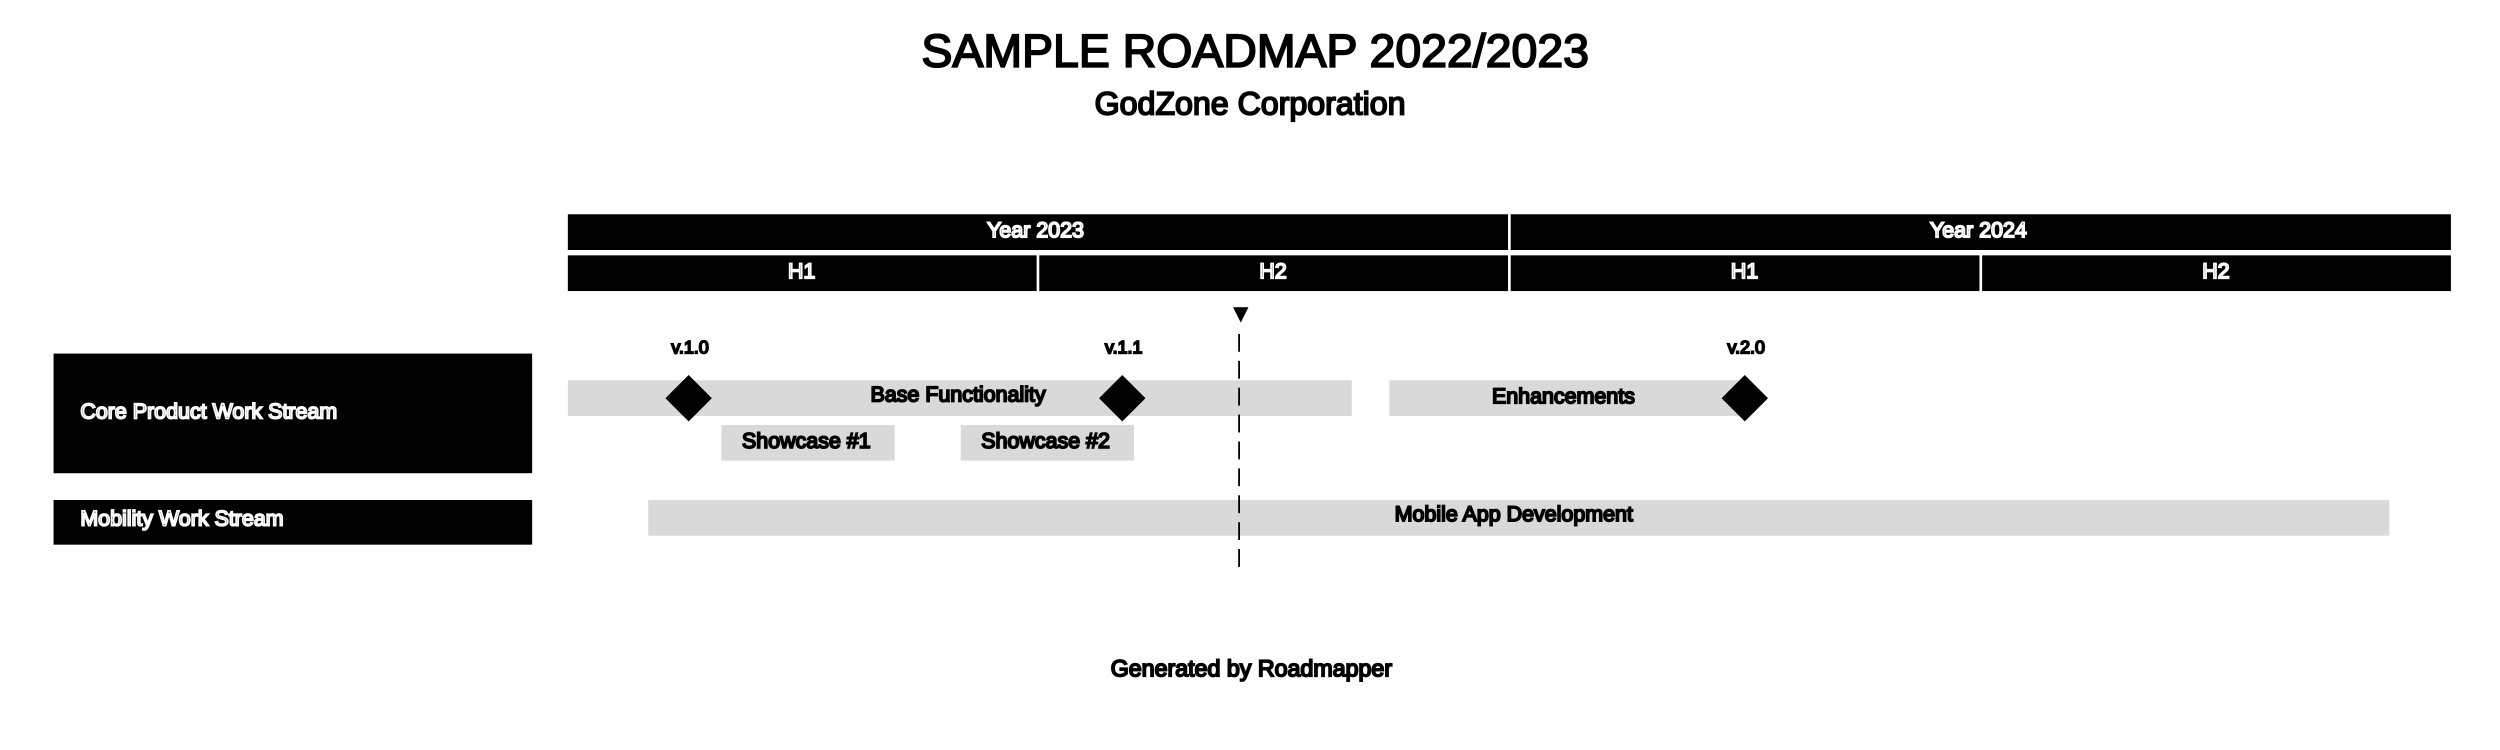
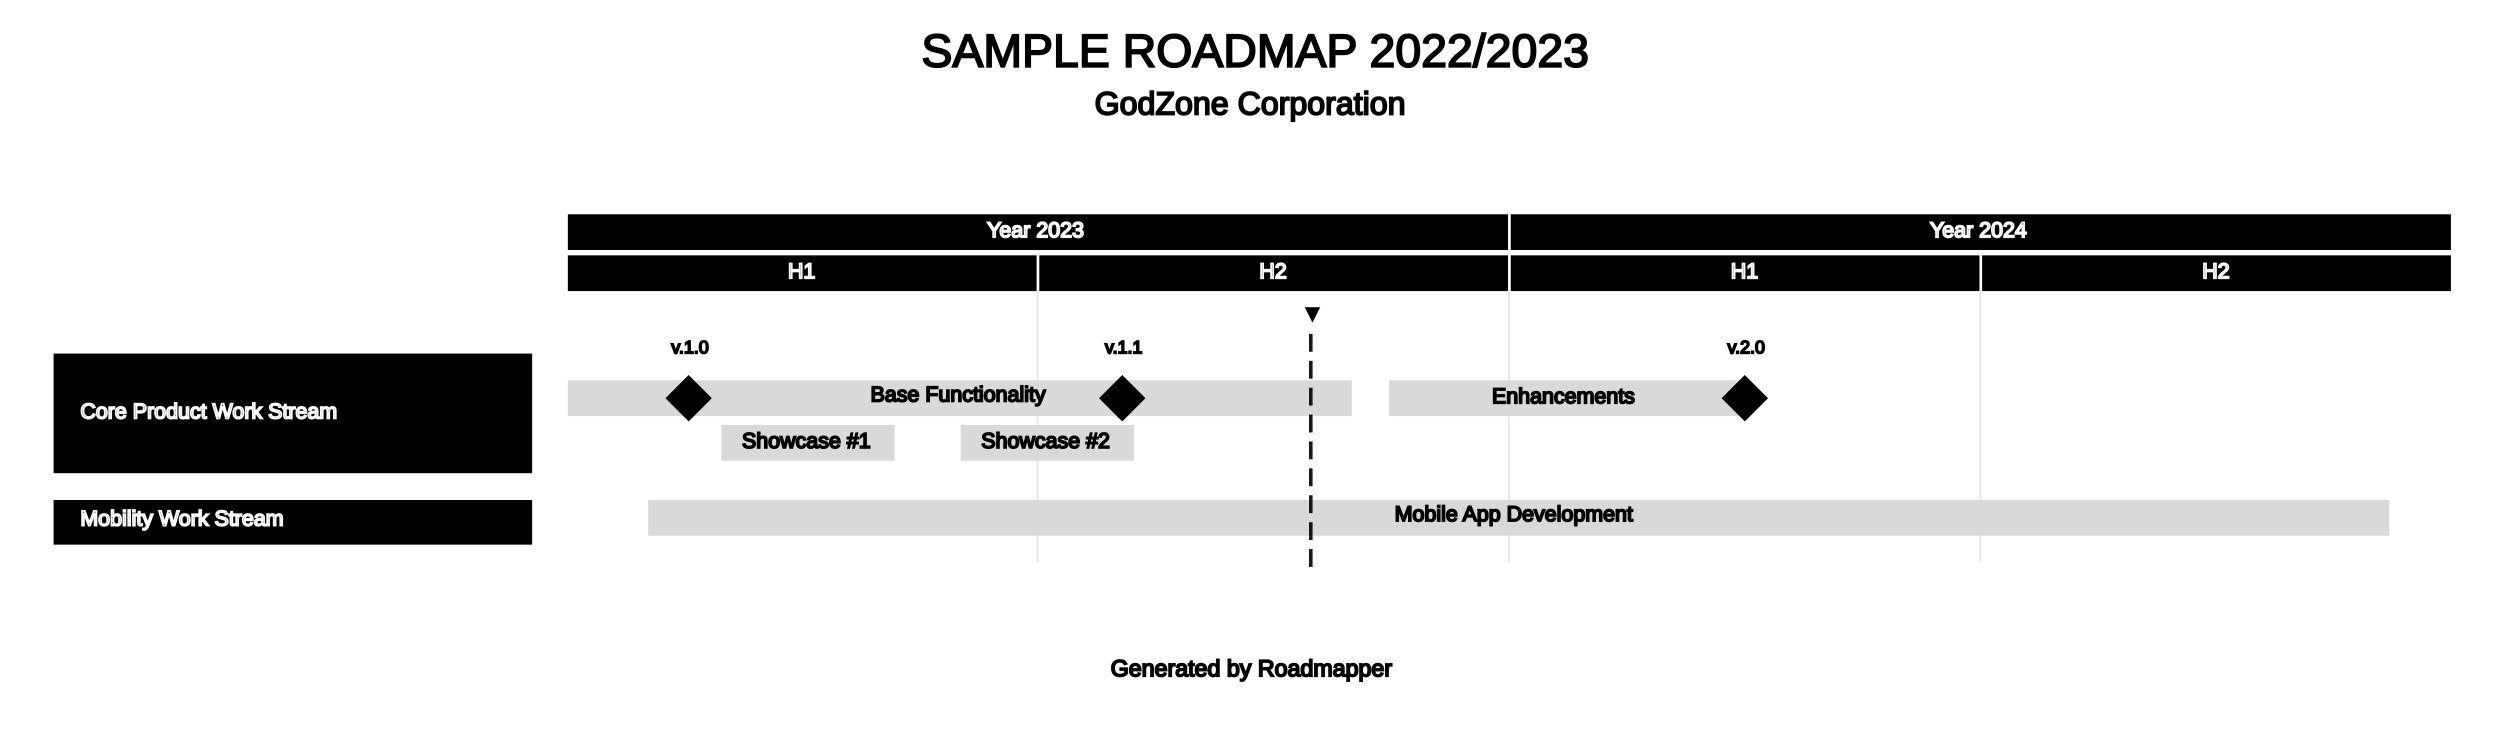
<svg xmlns="http://www.w3.org/2000/svg" width="1400" height="420" viewBox="0 0 1400 420">
  <defs>
</defs>
  <rect x="0" y="0" width="1400" height="1000" fill="#FFFFFF" />
  <text x="516.0" y="30" font-size="26" text-anchor="start" dominant-baseline="middle" font-family="Arial" stroke="#000000">SAMPLE ROADMAP 2022/2023</text>
  <text x="613.0" y="59" font-size="18" text-anchor="start" dominant-baseline="middle" font-family="Arial" stroke="#000000">GodZone Corporation</text>
  <rect x="318.0" y="120" width="526.5" height="20" fill="#000000" />
  <text x="552.75" y="124.5" font-size="12" stroke="#FFFFFF" text-anchor="start" dominant-baseline="hanging" font-family="Arial">Year 2023</text>
  <rect x="846.0" y="120" width="526.5" height="20" fill="#000000" />
  <text x="1080.75" y="124.5" font-size="12" stroke="#FFFFFF" text-anchor="start" dominant-baseline="hanging" font-family="Arial">Year 2024</text>
  <rect x="318.0" y="143" width="262.5" height="20" fill="#000000" />
  <text x="441.25" y="147.5" font-size="12" stroke="#FFFFFF" text-anchor="start" dominant-baseline="hanging" font-family="Arial">H1</text>
  <rect x="582.0" y="143" width="262.5" height="20" fill="#000000" />
  <text x="705.25" y="147.5" font-size="12" stroke="#FFFFFF" text-anchor="start" dominant-baseline="hanging" font-family="Arial">H2</text>
  <rect x="846.0" y="143" width="262.5" height="20" fill="#000000" />
  <text x="969.25" y="147.5" font-size="12" stroke="#FFFFFF" text-anchor="start" dominant-baseline="hanging" font-family="Arial">H1</text>
  <rect x="1110.0" y="143" width="262.5" height="20" fill="#000000" />
  <text x="1233.25" y="147.5" font-size="12" stroke="#FFFFFF" text-anchor="start" dominant-baseline="hanging" font-family="Arial">H2</text>
-   <path d="M581.0,163 L581.0,315" width="1" fill="(230, 230, 230, 12750)" />
-   <path d="M845.0,163 L845.0,315" width="1" fill="(230, 230, 230, 12750)" />
-   <path d="M1109.0,163 L1109.0,315" width="1" fill="(230, 230, 230, 12750)" />
+   <path d="M581.0,163 L581.0,315" stroke="#e6e6e6" stroke-opacity="50" stroke-width="1" />
+   <path d="M845.0,163 L845.0,315" stroke="#e6e6e6" stroke-opacity="50" stroke-width="1" />
+   <path d="M1109.0,163 L1109.0,315" stroke="#e6e6e6" stroke-opacity="50" stroke-width="1" />
  <rect x="30" y="198" width="268.0" height="67" fill="#000000" />
  <text x="45" y="226.0" font-size="12" stroke="#FFFFFF" text-anchor="start" dominant-baseline="hanging" font-family="Arial">Core Product Work Stream</text>
  <rect x="318" y="213" width="439" height="20" fill="#D9D9D9" />
  <text x="487.5" y="216.5" font-size="12" stroke="#000000" text-anchor="start" dominant-baseline="hanging" font-family="Arial">Base Functionality</text>
  <rect x="778" y="213" width="197" height="20" fill="#D9D9D9" />
  <text x="835.5" y="217.5" font-size="12" stroke="#000000" text-anchor="start" dominant-baseline="hanging" font-family="Arial">Enhancements</text>
  <path d="M977.075,210 L990.075,223.0 L977.075,236 L964.075,223.0" fill="#000000" />
  <text x="967.408" y="195" font-size="10" text-anchor="start" dominant-baseline="middle" font-family="Arial" stroke="#000000">v.2.0</text>
  <path d="M385.625,210 L398.625,223.0 L385.625,236 L372.625,223.0" fill="#000000" />
  <text x="375.958" y="195" font-size="10" text-anchor="start" dominant-baseline="middle" font-family="Arial" stroke="#000000">v.1.0</text>
  <path d="M628.467,210 L641.467,223.0 L628.467,236 L615.467,223.0" fill="#000000" />
  <text x="618.801" y="195" font-size="10" text-anchor="start" dominant-baseline="middle" font-family="Arial" stroke="#000000">v.1.1</text>
  <rect x="404" y="238" width="97" height="20" fill="#D9D9D9" />
  <text x="415.5" y="242.5" font-size="12" stroke="#000000" text-anchor="start" dominant-baseline="hanging" font-family="Arial">Showcase #1</text>
  <rect x="538" y="238" width="97" height="20" fill="#D9D9D9" />
  <text x="549.5" y="242.5" font-size="12" stroke="#000000" text-anchor="start" dominant-baseline="hanging" font-family="Arial">Showcase #2</text>
  <rect x="30" y="280" width="268.0" height="25" fill="#000000" />
  <text x="45" y="286.0" font-size="12" stroke="#FFFFFF" text-anchor="start" dominant-baseline="hanging" font-family="Arial">Mobility Work Stream</text>
  <rect x="363" y="280" width="975" height="20" fill="#D9D9D9" />
  <text x="781.0" y="283.5" font-size="12" stroke="#000000" text-anchor="start" dominant-baseline="hanging" font-family="Arial">Mobile App Development</text>
-   <text x="688.885" y="176" font-size="12" text-anchor="start" dominant-baseline="middle" font-family="Arial" stroke="#000000">▼</text>
-   <path d="M693.885,187.0 L693.885,197.0" stroke="#000000" />
-   <path d="M693.885,202.059 L693.885,212.059" stroke="#000000" />
-   <path d="M693.885,217.118 L693.885,227.118" stroke="#000000" />
-   <path d="M693.885,232.176 L693.885,242.176" stroke="#000000" />
-   <path d="M693.885,247.235 L693.885,257.235" stroke="#000000" />
-   <path d="M693.885,262.294 L693.885,272.294" stroke="#000000" />
-   <path d="M693.885,277.353 L693.885,287.353" stroke="#000000" />
-   <path d="M693.885,292.412 L693.885,302.412" stroke="#000000" />
-   <path d="M693.885,307.471 L693.885,317.471" stroke="#000000" />
+   <text x="729.049" y="176" font-size="12" text-anchor="start" dominant-baseline="middle" font-family="Arial" stroke="#000000">▼</text>
+   <path d="M734.049,187.0 L734.049,197.0" stroke="#000000" stroke-opacity="0.9" stroke-width="2" />
+   <path d="M734.049,202.059 L734.049,212.059" stroke="#000000" stroke-opacity="0.9" stroke-width="2" />
+   <path d="M734.049,217.118 L734.049,227.118" stroke="#000000" stroke-opacity="0.9" stroke-width="2" />
+   <path d="M734.049,232.176 L734.049,242.176" stroke="#000000" stroke-opacity="0.9" stroke-width="2" />
+   <path d="M734.049,247.235 L734.049,257.235" stroke="#000000" stroke-opacity="0.9" stroke-width="2" />
+   <path d="M734.049,262.294 L734.049,272.294" stroke="#000000" stroke-opacity="0.9" stroke-width="2" />
+   <path d="M734.049,277.353 L734.049,287.353" stroke="#000000" stroke-opacity="0.9" stroke-width="2" />
+   <path d="M734.049,292.412 L734.049,302.412" stroke="#000000" stroke-opacity="0.9" stroke-width="2" />
+   <path d="M734.049,307.471 L734.049,317.471" stroke="#000000" stroke-opacity="0.9" stroke-width="2" />
  <text x="622.0" y="375" font-size="13" text-anchor="start" dominant-baseline="middle" font-family="Arial" stroke="#000000">Generated by Roadmapper</text>
</svg>
